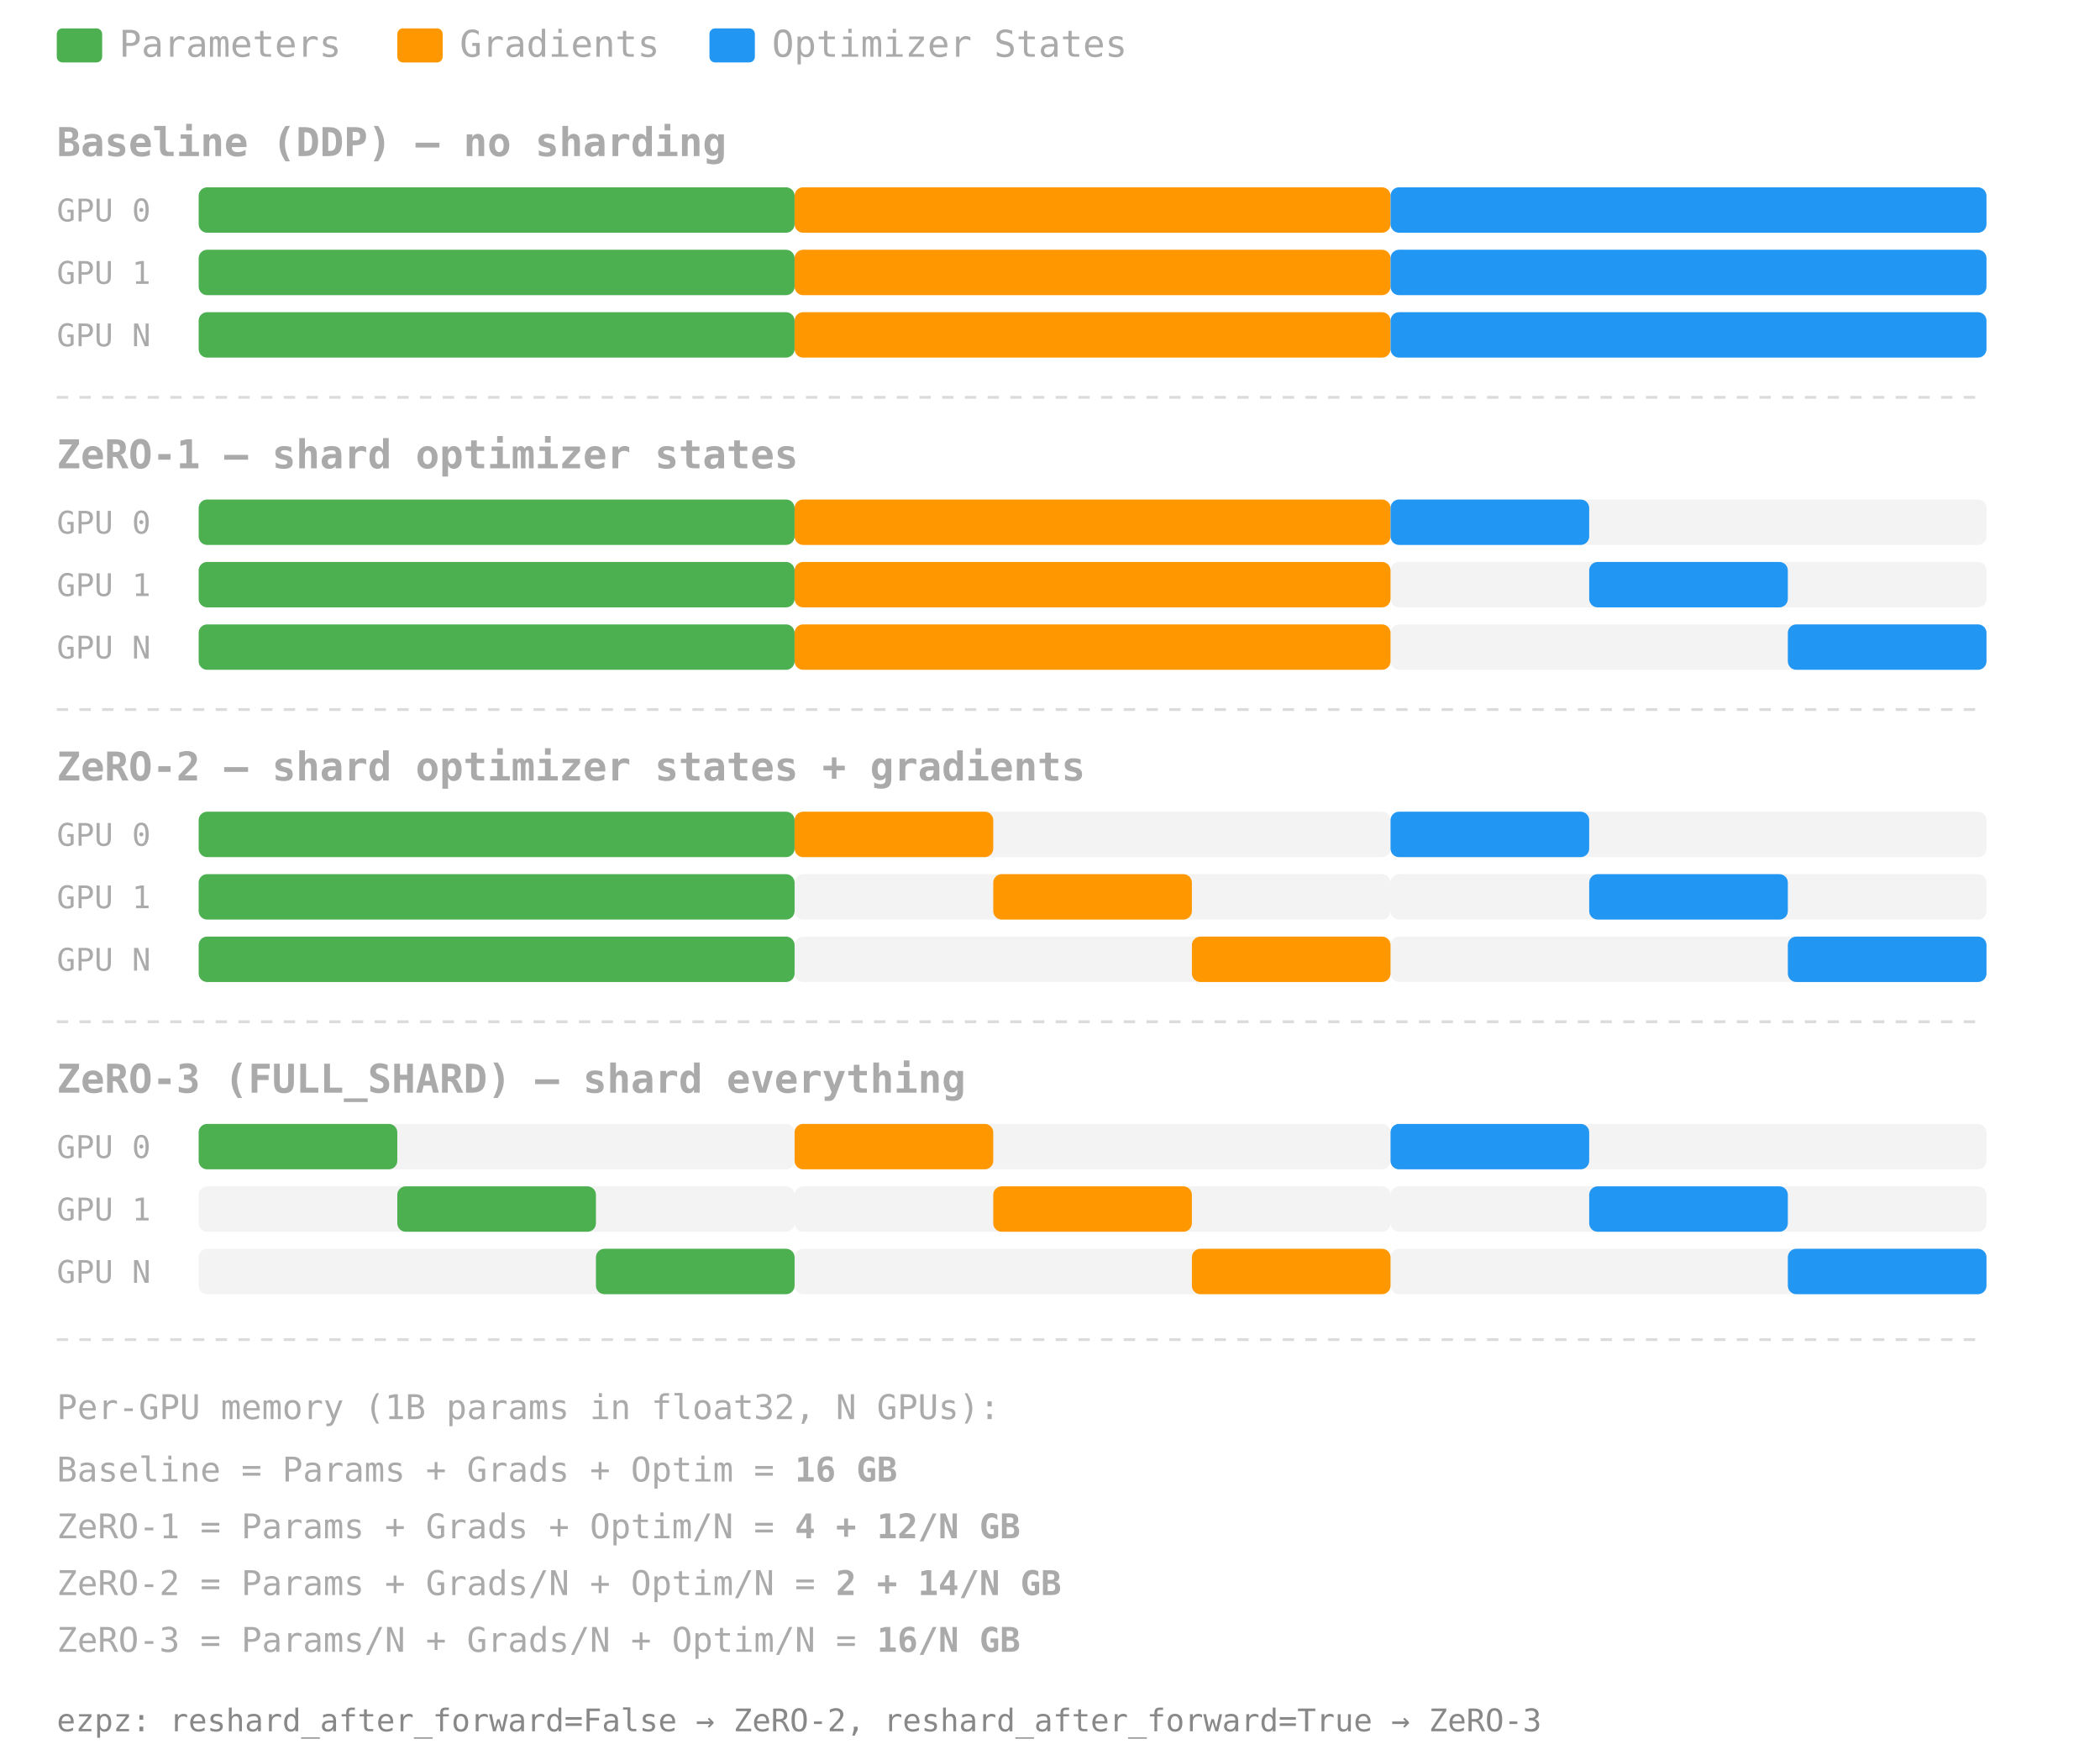
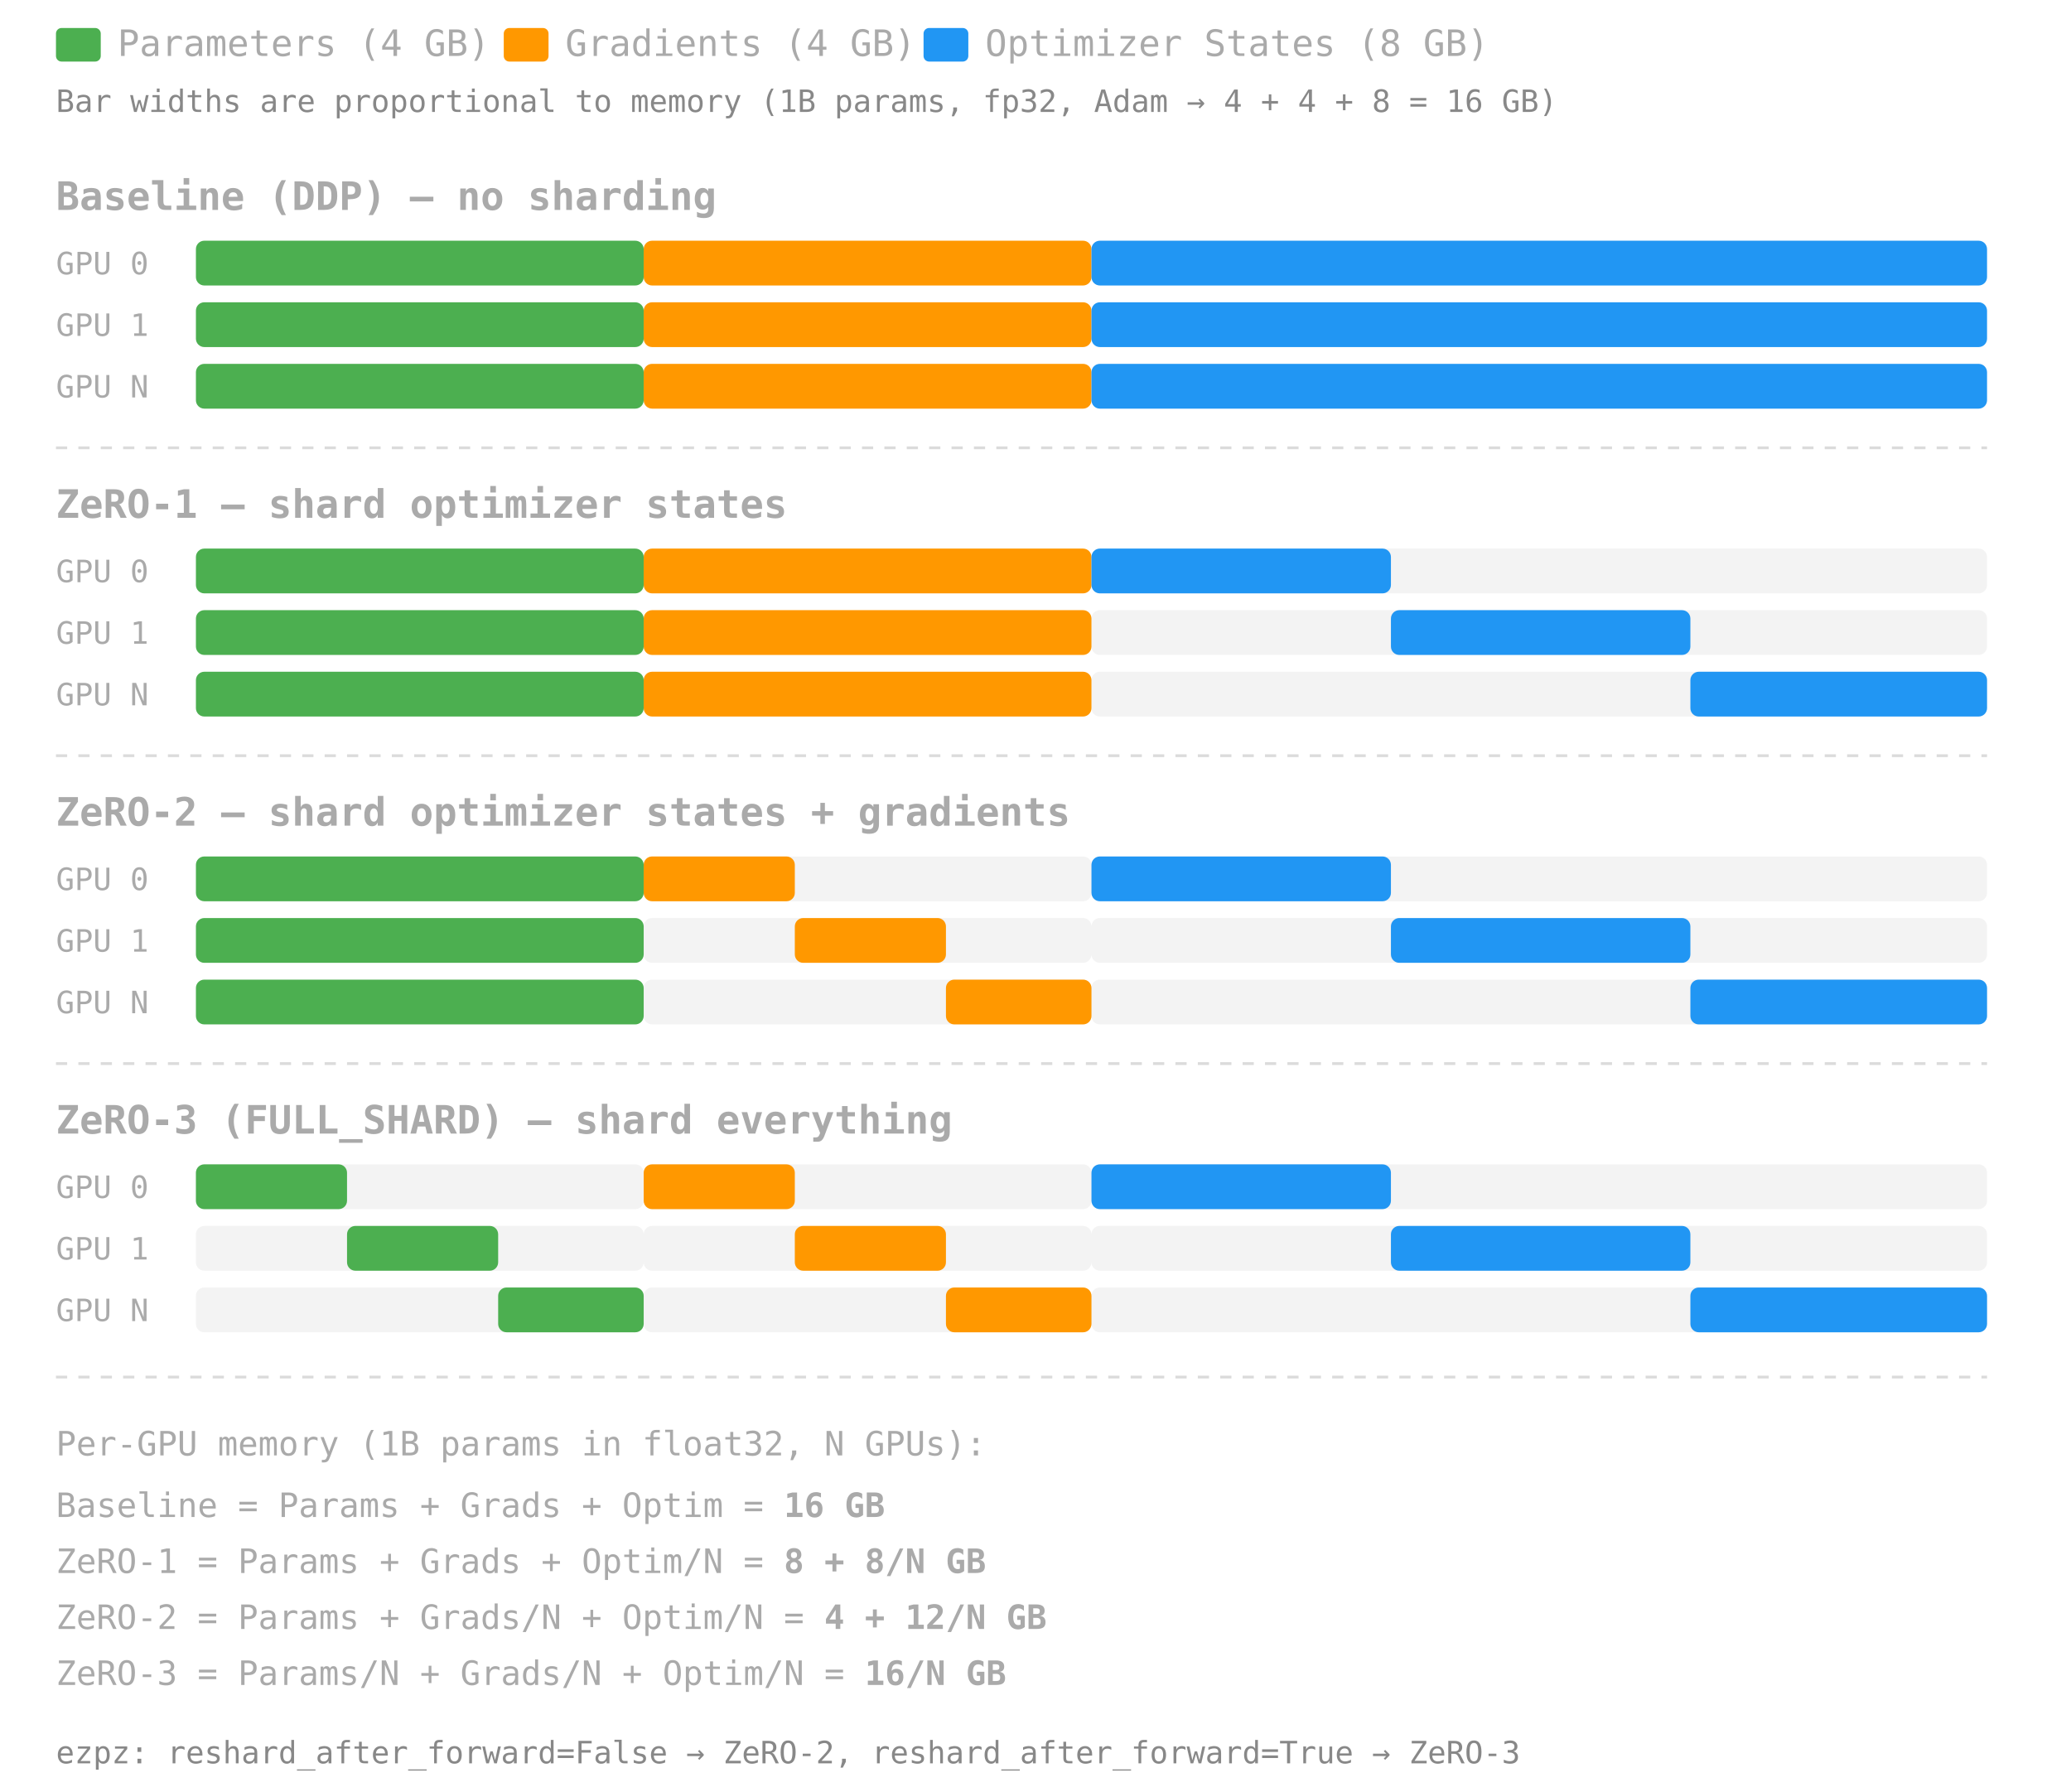
- <svg xmlns="http://www.w3.org/2000/svg" viewBox="0 0 740 620" style="font-family:'Iosevka Web',monospace,system-ui,sans-serif;font-size:13px">
+ <svg xmlns="http://www.w3.org/2000/svg" viewBox="0 0 740 640" style="font-family:'Iosevka Web',monospace,system-ui,sans-serif;font-size:13px">
  <rect x="20" y="10" width="16" height="12" rx="2" fill="#4caf50" />
-   <text x="42" y="20" fill="#aaa">Parameters</text>
-   <rect x="140" y="10" width="16" height="12" rx="2" fill="#ff9800" />
-   <text x="162" y="20" fill="#aaa">Gradients</text>
-   <rect x="250" y="10" width="16" height="12" rx="2" fill="#2196f3" />
-   <text x="272" y="20" fill="#aaa">Optimizer States</text>
-   <text x="20" y="55" font-weight="bold" font-size="14" fill="#aaa">Baseline (DDP) — no sharding</text>
-   <text x="20" y="78" font-size="11" fill="#aaa">GPU 0</text>
-   <rect x="70" y="66" width="210" height="16" rx="3" fill="#4caf50" />
-   <rect x="280" y="66" width="210" height="16" rx="3" fill="#ff9800" />
-   <rect x="490" y="66" width="210" height="16" rx="3" fill="#2196f3" />
-   <text x="20" y="100" font-size="11" fill="#aaa">GPU 1</text>
-   <rect x="70" y="88" width="210" height="16" rx="3" fill="#4caf50" />
-   <rect x="280" y="88" width="210" height="16" rx="3" fill="#ff9800" />
-   <rect x="490" y="88" width="210" height="16" rx="3" fill="#2196f3" />
-   <text x="20" y="122" font-size="11" fill="#aaa">GPU N</text>
-   <rect x="70" y="110" width="210" height="16" rx="3" fill="#4caf50" />
-   <rect x="280" y="110" width="210" height="16" rx="3" fill="#ff9800" />
-   <rect x="490" y="110" width="210" height="16" rx="3" fill="#2196f3" />
-   <line x1="20" y1="140" x2="700" y2="140" stroke="#888" stroke-opacity="0.3" stroke-dasharray="4" />
-   <text x="20" y="165" font-weight="bold" font-size="14" fill="#aaa">ZeRO-1 — shard optimizer states</text>
-   <text x="20" y="188" font-size="11" fill="#aaa">GPU 0</text>
-   <rect x="70" y="176" width="210" height="16" rx="3" fill="#4caf50" />
-   <rect x="280" y="176" width="210" height="16" rx="3" fill="#ff9800" />
-   <rect x="490" y="176" width="210" height="16" rx="3" fill="#888" fill-opacity="0.1" />
-   <rect x="490" y="176" width="70" height="16" rx="3" fill="#2196f3" />
-   <text x="20" y="210" font-size="11" fill="#aaa">GPU 1</text>
-   <rect x="70" y="198" width="210" height="16" rx="3" fill="#4caf50" />
-   <rect x="280" y="198" width="210" height="16" rx="3" fill="#ff9800" />
-   <rect x="490" y="198" width="210" height="16" rx="3" fill="#888" fill-opacity="0.1" />
-   <rect x="560" y="198" width="70" height="16" rx="3" fill="#2196f3" />
-   <text x="20" y="232" font-size="11" fill="#aaa">GPU N</text>
-   <rect x="70" y="220" width="210" height="16" rx="3" fill="#4caf50" />
-   <rect x="280" y="220" width="210" height="16" rx="3" fill="#ff9800" />
-   <rect x="490" y="220" width="210" height="16" rx="3" fill="#888" fill-opacity="0.1" />
-   <rect x="630" y="220" width="70" height="16" rx="3" fill="#2196f3" />
-   <line x1="20" y1="250" x2="700" y2="250" stroke="#888" stroke-opacity="0.3" stroke-dasharray="4" />
-   <text x="20" y="275" font-weight="bold" font-size="14" fill="#aaa">ZeRO-2 — shard optimizer states + gradients</text>
-   <text x="20" y="298" font-size="11" fill="#aaa">GPU 0</text>
-   <rect x="70" y="286" width="210" height="16" rx="3" fill="#4caf50" />
-   <rect x="280" y="286" width="210" height="16" rx="3" fill="#888" fill-opacity="0.1" />
-   <rect x="280" y="286" width="70" height="16" rx="3" fill="#ff9800" />
-   <rect x="490" y="286" width="210" height="16" rx="3" fill="#888" fill-opacity="0.1" />
-   <rect x="490" y="286" width="70" height="16" rx="3" fill="#2196f3" />
-   <text x="20" y="320" font-size="11" fill="#aaa">GPU 1</text>
-   <rect x="70" y="308" width="210" height="16" rx="3" fill="#4caf50" />
-   <rect x="280" y="308" width="210" height="16" rx="3" fill="#888" fill-opacity="0.1" />
-   <rect x="350" y="308" width="70" height="16" rx="3" fill="#ff9800" />
-   <rect x="490" y="308" width="210" height="16" rx="3" fill="#888" fill-opacity="0.1" />
-   <rect x="560" y="308" width="70" height="16" rx="3" fill="#2196f3" />
-   <text x="20" y="342" font-size="11" fill="#aaa">GPU N</text>
-   <rect x="70" y="330" width="210" height="16" rx="3" fill="#4caf50" />
-   <rect x="280" y="330" width="210" height="16" rx="3" fill="#888" fill-opacity="0.1" />
-   <rect x="420" y="330" width="70" height="16" rx="3" fill="#ff9800" />
-   <rect x="490" y="330" width="210" height="16" rx="3" fill="#888" fill-opacity="0.1" />
-   <rect x="630" y="330" width="70" height="16" rx="3" fill="#2196f3" />
-   <line x1="20" y1="360" x2="700" y2="360" stroke="#888" stroke-opacity="0.3" stroke-dasharray="4" />
-   <text x="20" y="385" font-weight="bold" font-size="14" fill="#aaa">ZeRO-3 (FULL_SHARD) — shard everything</text>
-   <text x="20" y="408" font-size="11" fill="#aaa">GPU 0</text>
-   <rect x="70" y="396" width="210" height="16" rx="3" fill="#888" fill-opacity="0.1" />
-   <rect x="70" y="396" width="70" height="16" rx="3" fill="#4caf50" />
-   <rect x="280" y="396" width="210" height="16" rx="3" fill="#888" fill-opacity="0.1" />
-   <rect x="280" y="396" width="70" height="16" rx="3" fill="#ff9800" />
-   <rect x="490" y="396" width="210" height="16" rx="3" fill="#888" fill-opacity="0.1" />
-   <rect x="490" y="396" width="70" height="16" rx="3" fill="#2196f3" />
-   <text x="20" y="430" font-size="11" fill="#aaa">GPU 1</text>
-   <rect x="70" y="418" width="210" height="16" rx="3" fill="#888" fill-opacity="0.1" />
-   <rect x="140" y="418" width="70" height="16" rx="3" fill="#4caf50" />
-   <rect x="280" y="418" width="210" height="16" rx="3" fill="#888" fill-opacity="0.1" />
-   <rect x="350" y="418" width="70" height="16" rx="3" fill="#ff9800" />
-   <rect x="490" y="418" width="210" height="16" rx="3" fill="#888" fill-opacity="0.1" />
-   <rect x="560" y="418" width="70" height="16" rx="3" fill="#2196f3" />
-   <text x="20" y="452" font-size="11" fill="#aaa">GPU N</text>
-   <rect x="70" y="440" width="210" height="16" rx="3" fill="#888" fill-opacity="0.1" />
-   <rect x="210" y="440" width="70" height="16" rx="3" fill="#4caf50" />
-   <rect x="280" y="440" width="210" height="16" rx="3" fill="#888" fill-opacity="0.1" />
-   <rect x="420" y="440" width="70" height="16" rx="3" fill="#ff9800" />
-   <rect x="490" y="440" width="210" height="16" rx="3" fill="#888" fill-opacity="0.1" />
-   <rect x="630" y="440" width="70" height="16" rx="3" fill="#2196f3" />
-   <line x1="20" y1="472" x2="700" y2="472" stroke="#888" stroke-opacity="0.3" stroke-dasharray="4" />
-   <text x="20" y="500" font-size="12" fill="#aaa">Per-GPU memory (1B params in float32, N GPUs):</text>
-   <text x="20" y="522" font-size="12" fill="#aaa">  Baseline = Params + Grads + Optim         = <tspan font-weight="bold">16 GB</tspan>
+   <text x="42" y="20" fill="#aaa">Parameters (4 GB)</text>
+   <rect x="180" y="10" width="16" height="12" rx="2" fill="#ff9800" />
+   <text x="202" y="20" fill="#aaa">Gradients (4 GB)</text>
+   <rect x="330" y="10" width="16" height="12" rx="2" fill="#2196f3" />
+   <text x="352" y="20" fill="#aaa">Optimizer States (8 GB)</text>
+   <text x="20" y="40" font-size="11" fill="#888">Bar widths are proportional to memory (1B params, fp32, Adam → 4 + 4 + 8 = 16 GB)</text>
+   <text x="20" y="75" font-weight="bold" font-size="14" fill="#aaa">Baseline (DDP) — no sharding</text>
+   <text x="20" y="98" font-size="11" fill="#aaa">GPU 0</text>
+   <rect x="70" y="86" width="160" height="16" rx="3" fill="#4caf50" />
+   <rect x="230" y="86" width="160" height="16" rx="3" fill="#ff9800" />
+   <rect x="390" y="86" width="320" height="16" rx="3" fill="#2196f3" />
+   <text x="20" y="120" font-size="11" fill="#aaa">GPU 1</text>
+   <rect x="70" y="108" width="160" height="16" rx="3" fill="#4caf50" />
+   <rect x="230" y="108" width="160" height="16" rx="3" fill="#ff9800" />
+   <rect x="390" y="108" width="320" height="16" rx="3" fill="#2196f3" />
+   <text x="20" y="142" font-size="11" fill="#aaa">GPU N</text>
+   <rect x="70" y="130" width="160" height="16" rx="3" fill="#4caf50" />
+   <rect x="230" y="130" width="160" height="16" rx="3" fill="#ff9800" />
+   <rect x="390" y="130" width="320" height="16" rx="3" fill="#2196f3" />
+   <line x1="20" y1="160" x2="710" y2="160" stroke="#888" stroke-opacity="0.3" stroke-dasharray="4" />
+   <text x="20" y="185" font-weight="bold" font-size="14" fill="#aaa">ZeRO-1 — shard optimizer states</text>
+   <text x="20" y="208" font-size="11" fill="#aaa">GPU 0</text>
+   <rect x="70" y="196" width="160" height="16" rx="3" fill="#4caf50" />
+   <rect x="230" y="196" width="160" height="16" rx="3" fill="#ff9800" />
+   <rect x="390" y="196" width="320" height="16" rx="3" fill="#888" fill-opacity="0.1" />
+   <rect x="390" y="196" width="107" height="16" rx="3" fill="#2196f3" />
+   <text x="20" y="230" font-size="11" fill="#aaa">GPU 1</text>
+   <rect x="70" y="218" width="160" height="16" rx="3" fill="#4caf50" />
+   <rect x="230" y="218" width="160" height="16" rx="3" fill="#ff9800" />
+   <rect x="390" y="218" width="320" height="16" rx="3" fill="#888" fill-opacity="0.1" />
+   <rect x="497" y="218" width="107" height="16" rx="3" fill="#2196f3" />
+   <text x="20" y="252" font-size="11" fill="#aaa">GPU N</text>
+   <rect x="70" y="240" width="160" height="16" rx="3" fill="#4caf50" />
+   <rect x="230" y="240" width="160" height="16" rx="3" fill="#ff9800" />
+   <rect x="390" y="240" width="320" height="16" rx="3" fill="#888" fill-opacity="0.1" />
+   <rect x="604" y="240" width="106" height="16" rx="3" fill="#2196f3" />
+   <line x1="20" y1="270" x2="710" y2="270" stroke="#888" stroke-opacity="0.3" stroke-dasharray="4" />
+   <text x="20" y="295" font-weight="bold" font-size="14" fill="#aaa">ZeRO-2 — shard optimizer states + gradients</text>
+   <text x="20" y="318" font-size="11" fill="#aaa">GPU 0</text>
+   <rect x="70" y="306" width="160" height="16" rx="3" fill="#4caf50" />
+   <rect x="230" y="306" width="160" height="16" rx="3" fill="#888" fill-opacity="0.1" />
+   <rect x="230" y="306" width="54" height="16" rx="3" fill="#ff9800" />
+   <rect x="390" y="306" width="320" height="16" rx="3" fill="#888" fill-opacity="0.1" />
+   <rect x="390" y="306" width="107" height="16" rx="3" fill="#2196f3" />
+   <text x="20" y="340" font-size="11" fill="#aaa">GPU 1</text>
+   <rect x="70" y="328" width="160" height="16" rx="3" fill="#4caf50" />
+   <rect x="230" y="328" width="160" height="16" rx="3" fill="#888" fill-opacity="0.1" />
+   <rect x="284" y="328" width="54" height="16" rx="3" fill="#ff9800" />
+   <rect x="390" y="328" width="320" height="16" rx="3" fill="#888" fill-opacity="0.1" />
+   <rect x="497" y="328" width="107" height="16" rx="3" fill="#2196f3" />
+   <text x="20" y="362" font-size="11" fill="#aaa">GPU N</text>
+   <rect x="70" y="350" width="160" height="16" rx="3" fill="#4caf50" />
+   <rect x="230" y="350" width="160" height="16" rx="3" fill="#888" fill-opacity="0.1" />
+   <rect x="338" y="350" width="52" height="16" rx="3" fill="#ff9800" />
+   <rect x="390" y="350" width="320" height="16" rx="3" fill="#888" fill-opacity="0.1" />
+   <rect x="604" y="350" width="106" height="16" rx="3" fill="#2196f3" />
+   <line x1="20" y1="380" x2="710" y2="380" stroke="#888" stroke-opacity="0.3" stroke-dasharray="4" />
+   <text x="20" y="405" font-weight="bold" font-size="14" fill="#aaa">ZeRO-3 (FULL_SHARD) — shard everything</text>
+   <text x="20" y="428" font-size="11" fill="#aaa">GPU 0</text>
+   <rect x="70" y="416" width="160" height="16" rx="3" fill="#888" fill-opacity="0.1" />
+   <rect x="70" y="416" width="54" height="16" rx="3" fill="#4caf50" />
+   <rect x="230" y="416" width="160" height="16" rx="3" fill="#888" fill-opacity="0.1" />
+   <rect x="230" y="416" width="54" height="16" rx="3" fill="#ff9800" />
+   <rect x="390" y="416" width="320" height="16" rx="3" fill="#888" fill-opacity="0.1" />
+   <rect x="390" y="416" width="107" height="16" rx="3" fill="#2196f3" />
+   <text x="20" y="450" font-size="11" fill="#aaa">GPU 1</text>
+   <rect x="70" y="438" width="160" height="16" rx="3" fill="#888" fill-opacity="0.1" />
+   <rect x="124" y="438" width="54" height="16" rx="3" fill="#4caf50" />
+   <rect x="230" y="438" width="160" height="16" rx="3" fill="#888" fill-opacity="0.1" />
+   <rect x="284" y="438" width="54" height="16" rx="3" fill="#ff9800" />
+   <rect x="390" y="438" width="320" height="16" rx="3" fill="#888" fill-opacity="0.1" />
+   <rect x="497" y="438" width="107" height="16" rx="3" fill="#2196f3" />
+   <text x="20" y="472" font-size="11" fill="#aaa">GPU N</text>
+   <rect x="70" y="460" width="160" height="16" rx="3" fill="#888" fill-opacity="0.1" />
+   <rect x="178" y="460" width="52" height="16" rx="3" fill="#4caf50" />
+   <rect x="230" y="460" width="160" height="16" rx="3" fill="#888" fill-opacity="0.1" />
+   <rect x="338" y="460" width="52" height="16" rx="3" fill="#ff9800" />
+   <rect x="390" y="460" width="320" height="16" rx="3" fill="#888" fill-opacity="0.1" />
+   <rect x="604" y="460" width="106" height="16" rx="3" fill="#2196f3" />
+   <line x1="20" y1="492" x2="710" y2="492" stroke="#888" stroke-opacity="0.3" stroke-dasharray="4" />
+   <text x="20" y="520" font-size="12" fill="#aaa">Per-GPU memory (1B params in float32, N GPUs):</text>
+   <text x="20" y="542" font-size="12" fill="#aaa">  Baseline = Params + Grads + Optim         = <tspan font-weight="bold">16 GB</tspan>
  </text>
-   <text x="20" y="542" font-size="12" fill="#aaa">  ZeRO-1   = Params + Grads + Optim/N       = <tspan font-weight="bold">4 + 12/N GB</tspan>
+   <text x="20" y="562" font-size="12" fill="#aaa">  ZeRO-1   = Params + Grads + Optim/N       = <tspan font-weight="bold">8 + 8/N GB</tspan>
  </text>
-   <text x="20" y="562" font-size="12" fill="#aaa">  ZeRO-2   = Params + Grads/N + Optim/N     = <tspan font-weight="bold">2 + 14/N GB</tspan>
+   <text x="20" y="582" font-size="12" fill="#aaa">  ZeRO-2   = Params + Grads/N + Optim/N     = <tspan font-weight="bold">4 + 12/N GB</tspan>
  </text>
-   <text x="20" y="582" font-size="12" fill="#aaa">  ZeRO-3   = Params/N + Grads/N + Optim/N   = <tspan font-weight="bold">16/N GB</tspan>
+   <text x="20" y="602" font-size="12" fill="#aaa">  ZeRO-3   = Params/N + Grads/N + Optim/N   = <tspan font-weight="bold">16/N GB</tspan>
  </text>
-   <text x="20" y="610" font-size="11" fill="#888">ezpz: reshard_after_forward=False → ZeRO-2, reshard_after_forward=True → ZeRO-3</text>
+   <text x="20" y="630" font-size="11" fill="#888">ezpz: reshard_after_forward=False → ZeRO-2, reshard_after_forward=True → ZeRO-3</text>
</svg>
